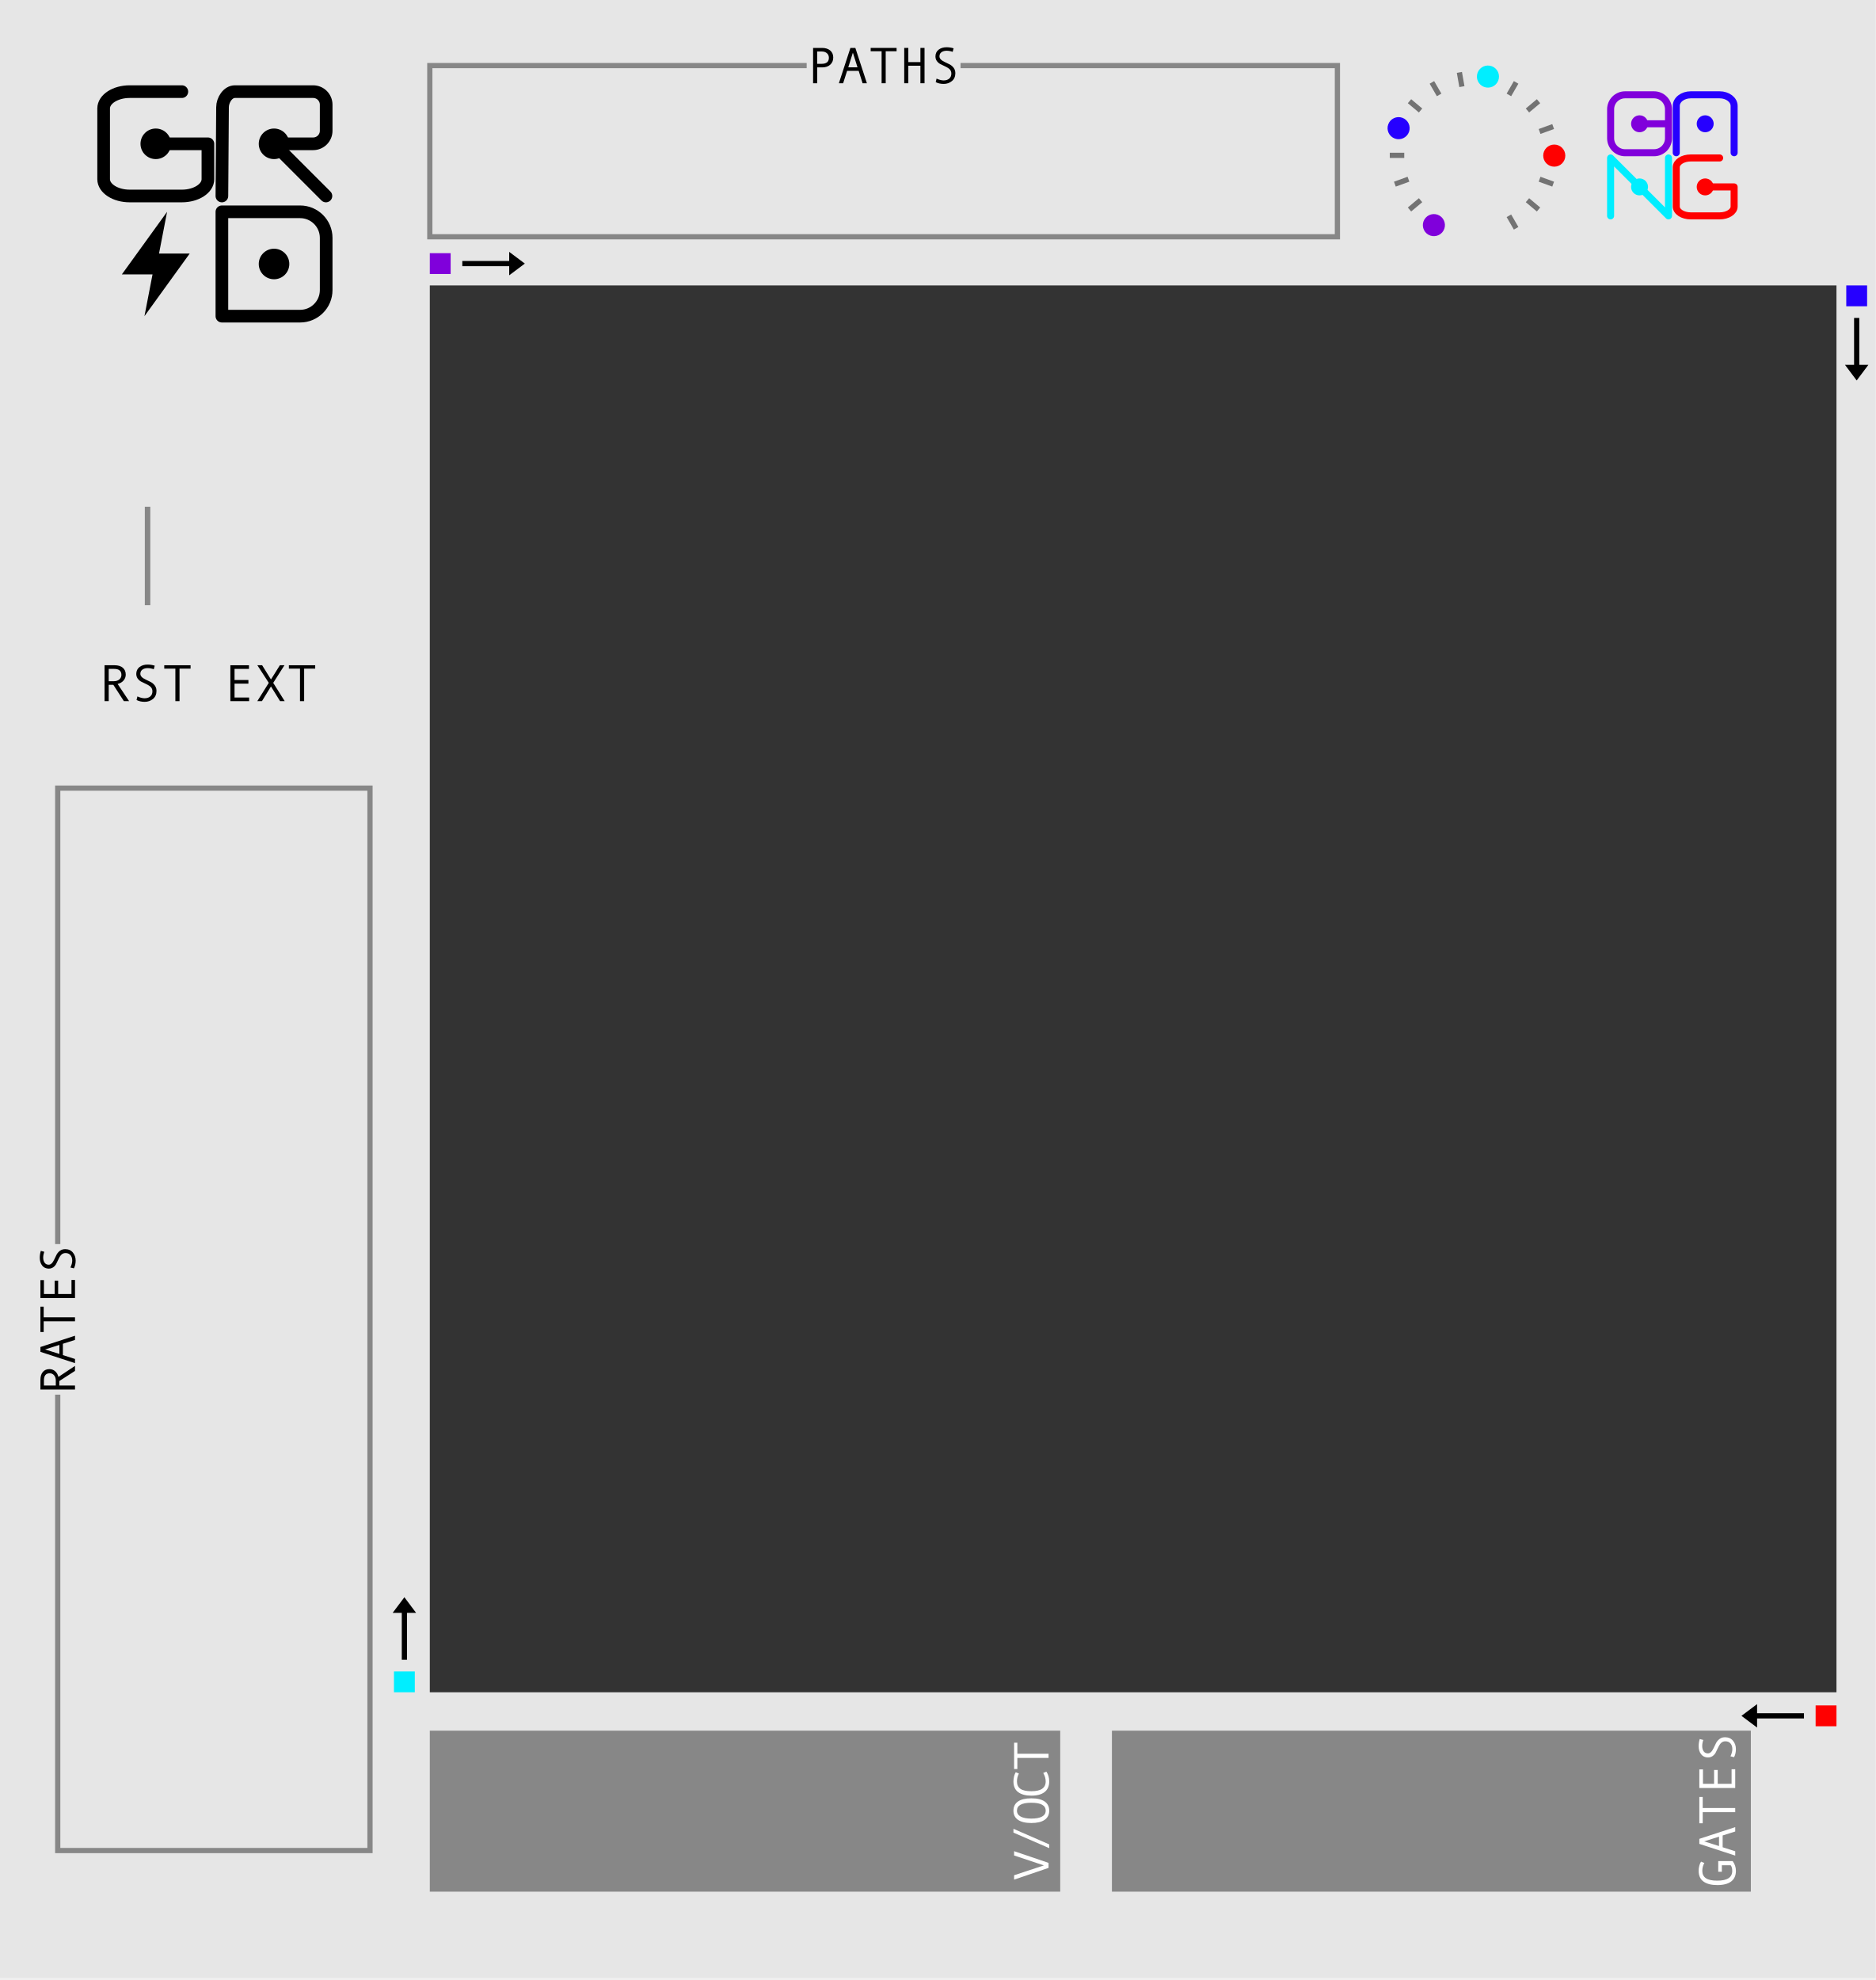
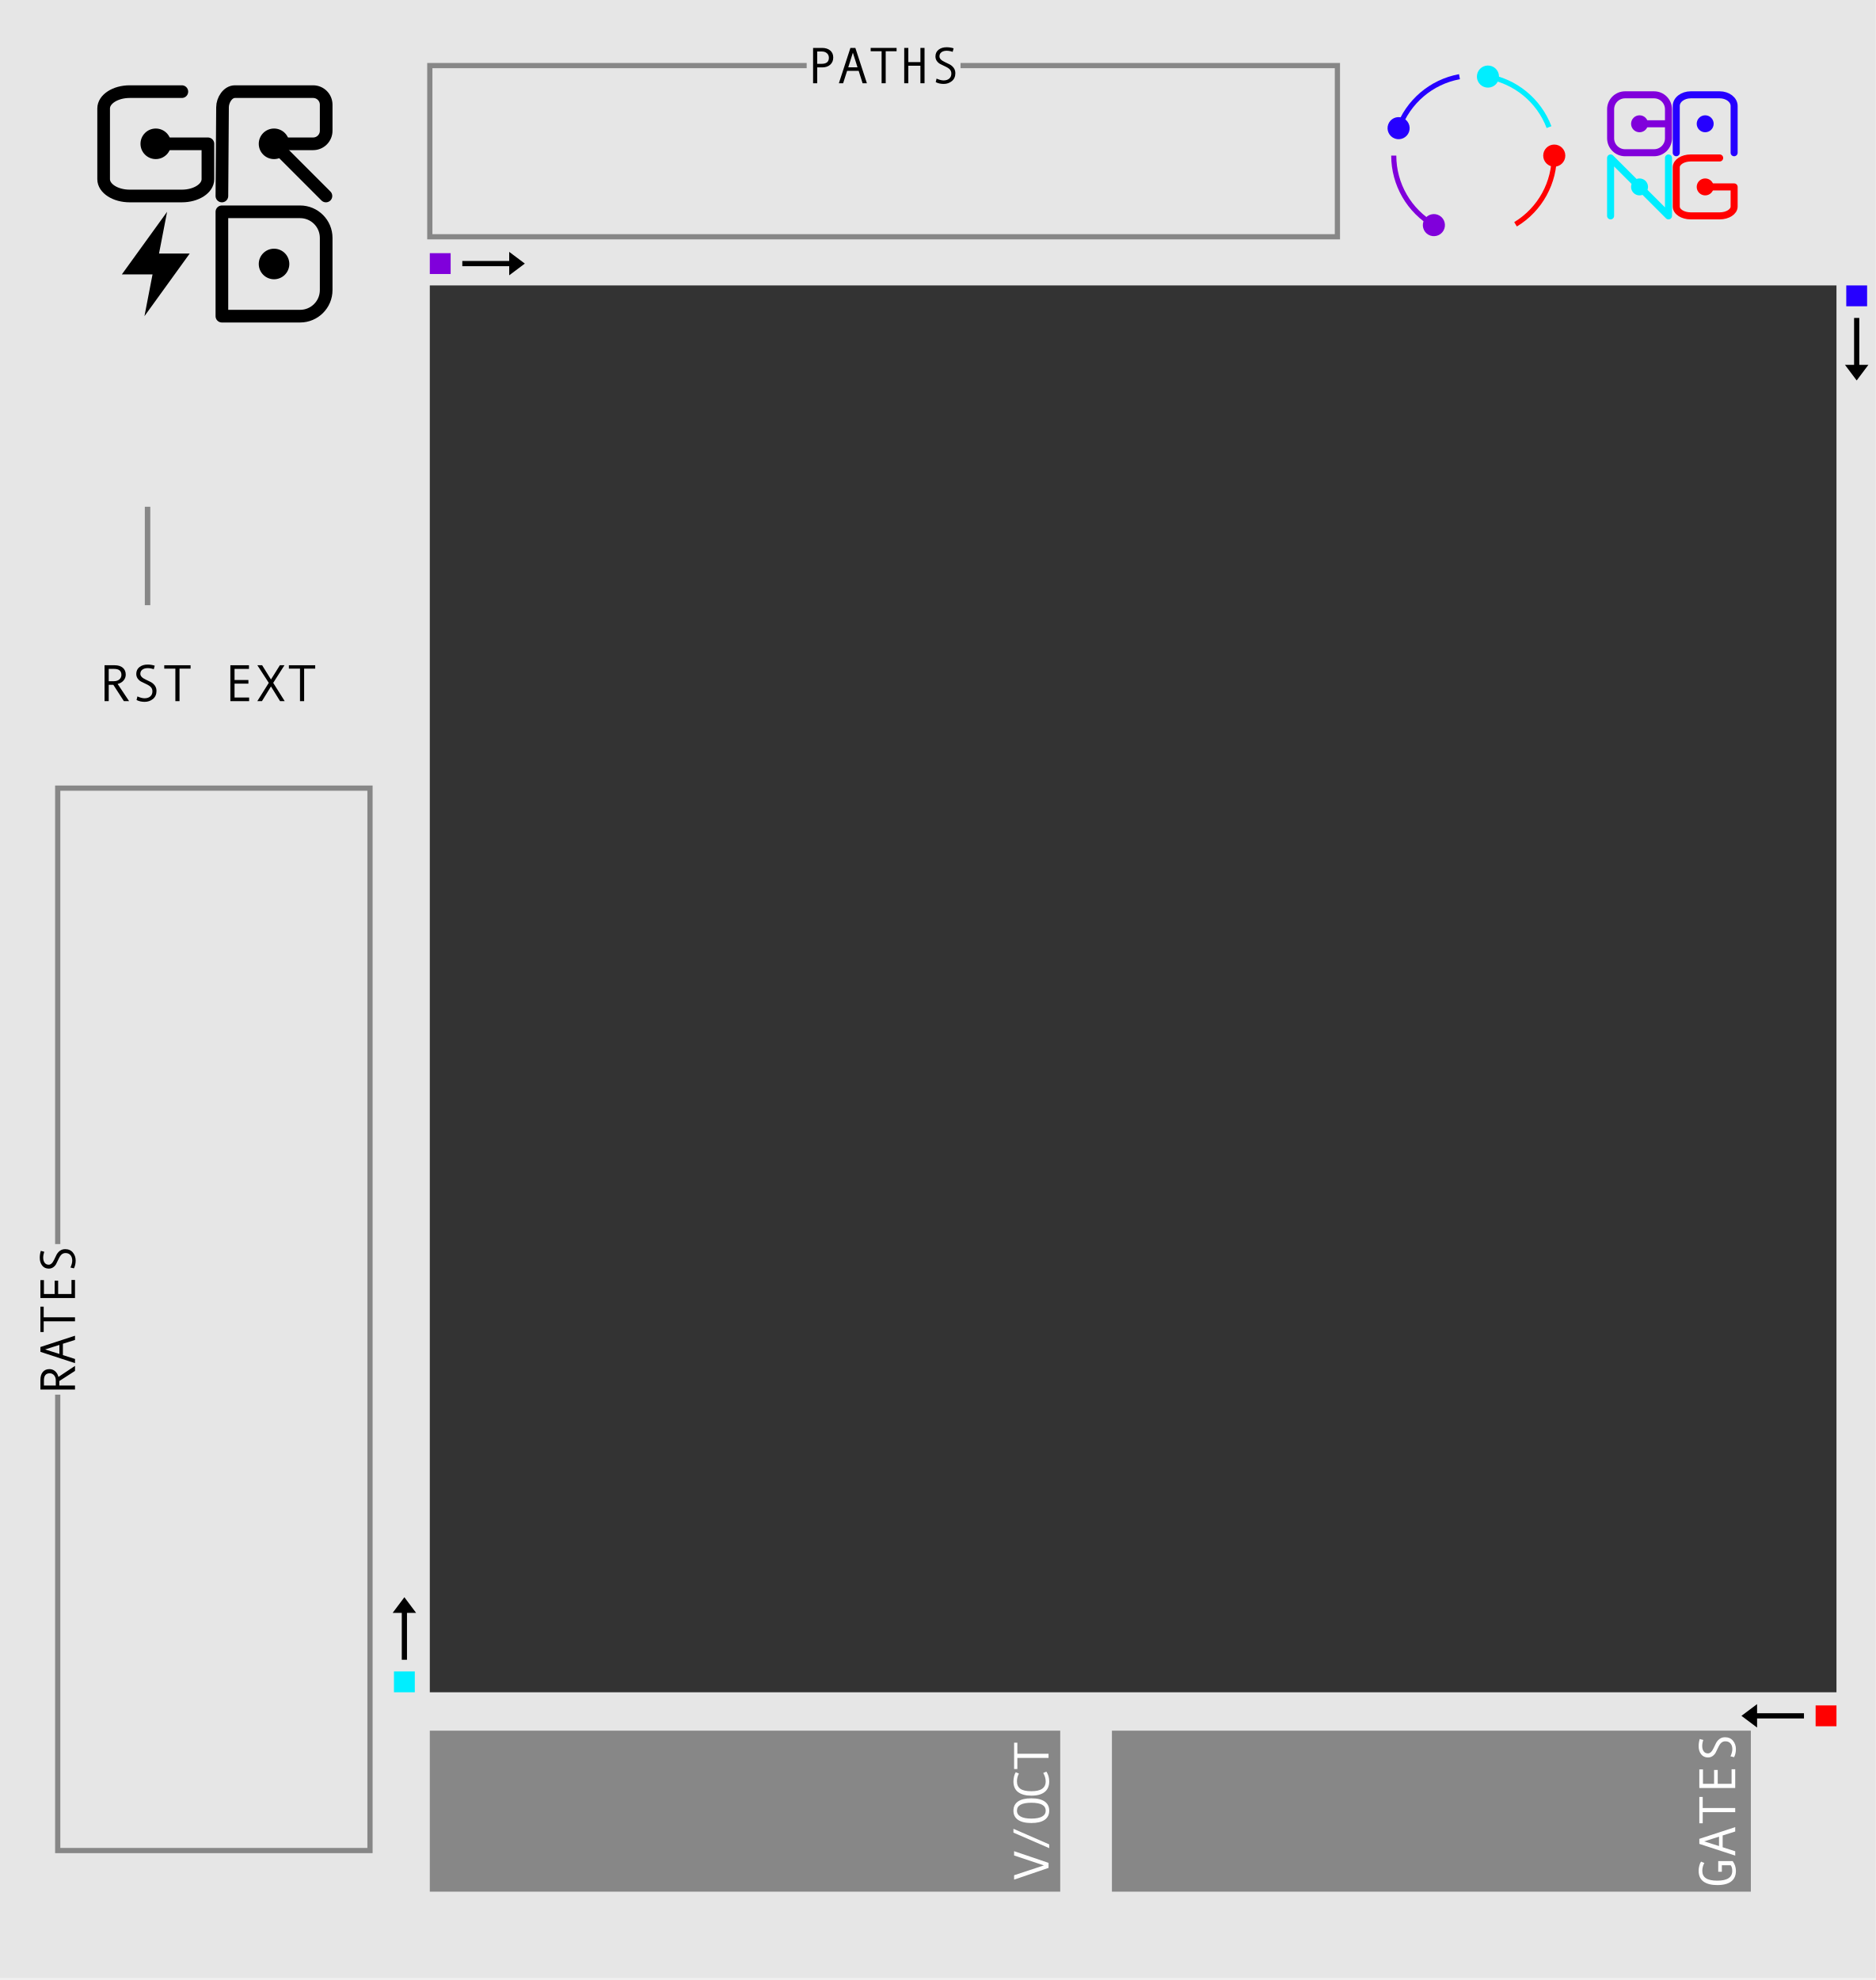
<svg xmlns="http://www.w3.org/2000/svg" width="100%" height="100%" viewBox="0 0 360 380" version="1.1" xml:space="preserve" style="fill-rule:evenodd;clip-rule:evenodd;stroke-miterlimit:36.5;">
  <rect id="StochSeqGrid" x="0" y="0" width="360" height="379.6" style="fill:none;" />
  <clipPath id="_clip1">
    <rect x="0" y="0" width="360" height="379.6" />
  </clipPath>
  <g clip-path="url(#_clip1)">
    <g id="Layer1">
      <rect id="background" x="0" y="0" width="360" height="380.662" style="fill:#e6e6e6;" />
      <rect id="rect" x="82.5" y="54.78" width="270" height="270" style="fill:#333;" />
      <path d="M28.324,97.257l0,18.887" style="fill:none;stroke:#282828;stroke-opacity:0.5;stroke-width:1.05px;" />
      <rect x="82.5" y="48.587" width="4" height="4" style="fill:#8000db;" />
      <path d="M75.619,320.78l0,4l4,-0l0,-4l-4,-0Z" style="fill:#0ef;" />
      <path d="M358.381,58.78l-0,-4l-4,-0l-0,4l4,-0Z" style="fill:#2600ff;" />
      <rect x="348.5" y="327.303" width="4" height="4" style="fill:#f00;" />
      <path d="M97.738,48.337l3,2.25l-3,2.25l0,-4.5Z" />
      <path d="M88.738,50.587l9.6,-0" style="fill:none;stroke:#000;stroke-width:1px;" />
      <path d="M75.369,309.541l2.25,-3l2.25,3l-4.5,0Z" />
      <path d="M77.619,318.541l0,-9.6" style="fill:none;stroke:#000;stroke-width:1px;" />
      <path d="M358.631,70.018l-2.25,3l-2.25,-3l4.5,-0Z" />
      <path d="M356.381,61.018l-0,9.6" style="fill:none;stroke:#000;stroke-width:1px;" />
      <path d="M337.262,331.553l-3,-2.25l3,-2.25l-0,4.5Z" />
      <path d="M346.262,329.303l-9.6,0" style="fill:none;stroke:#000;stroke-width:1px;" />
      <rect x="213.429" y="332.149" width="122.637" height="30.895" style="fill:#282828;fill-opacity:0.5;" />
      <rect x="82.5" y="332.149" width="121.005" height="30.895" style="fill:#282828;fill-opacity:0.5;" />
      <rect x="11.078" y="151.258" width="59.94" height="203.895" style="fill:none;stroke:#282828;stroke-opacity:0.5;stroke-width:1px;stroke-miterlimit:1.5;" />
      <rect x="82.5" y="12.587" width="174.207" height="32.854" style="fill:none;stroke:#282828;stroke-opacity:0.5;stroke-width:1px;stroke-miterlimit:1.5;" />
      <g id="grid">
        <g>
          <circle cx="52.6" cy="50.663" r="2.932" />
          <path d="M62.607,45.653c0,-2.761 -2.242,-5.003 -5.003,-5.003l-15.012,-0l0,20.027l15.012,-0c2.761,-0 5.003,-2.242 5.003,-5.004l0,-10.02Z" style="fill:none;stroke:#000;stroke-width:2.43px;stroke-linejoin:round;stroke-miterlimit:3;" />
        </g>
        <g>
          <circle cx="52.6" cy="27.6" r="2.932" />
          <path d="M52.553,27.6l10.007,10.014" style="fill:none;stroke:#000;stroke-width:2.43px;stroke-linecap:round;stroke-miterlimit:1.5;" />
          <path d="M52.553,27.6l7.551,0c1.382,0 2.503,-1.121 2.503,-2.503l0,-5.007c0,-1.381 -1.121,-2.503 -2.503,-2.503l-15.008,-0c-1.382,-0 -2.384,1.623 -2.384,3.005l-0.12,17.022" style="fill:none;stroke:#000;stroke-width:2.43px;stroke-linecap:round;stroke-linejoin:round;stroke-miterlimit:3;" />
        </g>
        <g>
          <circle cx="29.9" cy="27.6" r="2.932" />
          <path d="M34.904,17.587l-10.008,-0c-2.761,-0 -5.003,1.445 -5.003,3.225l-0,13.577c-0,1.78 2.242,3.225 5.003,3.225l10.008,-0c2.762,-0 5.004,-1.445 5.004,-3.225l-0,-6.789l-10.008,0" style="fill:none;stroke:#000;stroke-width:2.43px;stroke-linecap:round;stroke-linejoin:round;stroke-miterlimit:3;" />
        </g>
        <path d="M30.523,48.661l5.89,-0l-8.684,12.016l1.548,-8.011l-5.89,-0l8.684,-12.016l-1.548,8.011Z" />
      </g>
      <g id="logo">
        <g>
          <circle cx="314.704" cy="23.755" r="1.627" style="fill:#8000db;" />
          <path d="M314.704,23.755l5.554,0" style="fill:none;stroke:#8000db;stroke-width:1.35px;stroke-miterlimit:1.5;" />
          <path d="M320.258,20.975c0,-1.533 -1.244,-2.777 -2.777,-2.777l-5.554,-0c-1.532,-0 -2.777,1.244 -2.777,2.777l0,5.561c0,1.532 1.245,2.776 2.777,2.776l5.554,0c1.533,0 2.777,-1.244 2.777,-2.776l0,-5.561Z" style="fill:none;stroke:#8000db;stroke-width:1.35px;stroke-linejoin:round;stroke-miterlimit:3;" />
        </g>
        <g>
          <circle cx="327.302" cy="35.872" r="1.627" style="fill:#f00;" />
          <path d="M330.079,30.315l-5.554,0c-1.532,0 -2.777,0.802 -2.777,1.79l0,7.535c0,0.988 1.245,1.79 2.777,1.79l5.554,-0c1.533,-0 2.777,-0.802 2.777,-1.79l0,-3.768l-5.554,0" style="fill:none;stroke:#f00;stroke-width:1.35px;stroke-linecap:round;stroke-linejoin:round;stroke-miterlimit:3;" />
        </g>
        <g>
          <circle cx="327.302" cy="23.755" r="1.627" style="fill:#2600ff;" />
          <path d="M332.856,29.312l0,-8.981c0,-1.177 -1.244,-2.133 -2.777,-2.133l-5.554,-0c-1.532,-0 -2.777,0.956 -2.777,2.133l0,8.981" style="fill:none;stroke:#2600ff;stroke-width:1.35px;stroke-linecap:round;stroke-linejoin:round;stroke-miterlimit:3;" />
        </g>
        <g>
          <circle cx="314.701" cy="35.872" r="1.627" style="fill:#0ef;" />
          <path d="M309.144,41.43l-0,-11.115l11.114,11.115l0,-11.115" style="fill:none;stroke:#0ef;stroke-width:1.35px;stroke-linecap:round;stroke-linejoin:round;stroke-miterlimit:1.5;" />
        </g>
      </g>
      <g>
        <path d="M194.652,355.276l6.611,2.246l0,0.962l-6.611,2.251l-0,-0.84l5.721,-1.889l-5.721,-1.9l-0,-0.83Z" style="fill:#fff;fill-rule:nonzero;" />
        <path d="M194.525,350.982l6.865,2.993l-0,0.718l-6.865,-2.978l0,-0.733Z" style="fill:#fff;fill-rule:nonzero;" />
        <path d="M194.525,347.504c0,-0.772 0.293,-1.36 0.879,-1.766c0.585,-0.405 1.437,-0.607 2.556,-0.607c1.112,-0 1.961,0.201 2.549,0.605c0.587,0.404 0.881,0.993 0.881,1.768c-0,0.768 -0.293,1.355 -0.879,1.76c-0.586,0.405 -1.436,0.608 -2.551,0.608c-1.115,-0 -1.967,-0.202 -2.554,-0.606c-0.587,-0.403 -0.881,-0.991 -0.881,-1.762Zm6.19,-0c-0,-1.016 -0.919,-1.524 -2.755,-1.524c-1.84,0 -2.76,0.508 -2.76,1.524c-0,0.494 0.238,0.871 0.714,1.13c0.477,0.259 1.159,0.388 2.046,0.388c0.896,0 1.58,-0.128 2.05,-0.386c0.47,-0.257 0.705,-0.634 0.705,-1.132Z" style="fill:#fff;fill-rule:nonzero;" />
        <path d="M200.851,340.011c0.359,0.541 0.539,1.167 0.539,1.88c-0,0.892 -0.294,1.57 -0.881,2.034c-0.588,0.464 -1.437,0.696 -2.549,0.696c-1.075,-0 -1.916,-0.225 -2.524,-0.674c-0.607,-0.449 -0.911,-1.134 -0.911,-2.056c0,-0.332 0.041,-0.66 0.122,-0.986c0.081,-0.326 0.189,-0.588 0.323,-0.786l0.605,0.264c-0.25,0.459 -0.375,0.961 -0.375,1.508c-0,0.635 0.221,1.107 0.663,1.416c0.442,0.31 1.141,0.464 2.097,0.464c1.836,0 2.755,-0.626 2.755,-1.88c-0,-0.53 -0.156,-1.074 -0.469,-1.631l0.605,-0.249Z" style="fill:#fff;fill-rule:nonzero;" />
        <path d="M195.275,334.458l-0,2.124l5.988,-0l0,0.796l-5.988,-0l-0,2.133l-0.623,0l-0,-5.053l0.623,-0Z" style="fill:#fff;fill-rule:nonzero;" />
      </g>
      <g>
        <path d="M47.817,134.564l-3.599,0l0,-6.89l3.57,0l-0,0.699l-2.769,-0l-0,2.133l2.661,0l0,0.699l-2.661,-0l-0,2.661l2.798,-0l-0,0.698Z" style="fill-rule:nonzero;" />
        <path d="M54.648,134.564l-0.889,0l-1.748,-2.822l-1.733,2.822l-0.889,0l2.202,-3.511l-2.192,-3.379l0.918,0l1.694,2.73l1.709,-2.73l0.879,0l-2.158,3.379l2.207,3.511Z" style="fill-rule:nonzero;" />
        <path d="M60.502,128.324l-2.124,-0l0,6.24l-0.796,0l0,-6.24l-2.133,-0l-0,-0.65l5.053,0l0,0.65Z" style="fill-rule:nonzero;" />
      </g>
      <g>
        <path d="M24.78,134.564l-1.001,0l-2.022,-3.13l-0.889,0l0,3.13l-0.8,0l-0,-6.89l1.948,0c0.654,0 1.171,0.159 1.55,0.477c0.379,0.317 0.569,0.759 0.569,1.325c-0,0.42 -0.138,0.794 -0.415,1.121c-0.277,0.327 -0.658,0.549 -1.143,0.666l2.203,3.301Zm-3.912,-3.828l1.011,-0c0.423,-0 0.767,-0.115 1.03,-0.344c0.264,-0.23 0.396,-0.519 0.396,-0.867c-0,-0.768 -0.469,-1.152 -1.406,-1.152l-1.031,-0l0,2.363Z" style="fill-rule:nonzero;" />
        <path d="M29.516,128.436c-0.41,-0.14 -0.799,-0.21 -1.167,-0.21c-0.417,0 -0.756,0.095 -1.018,0.286c-0.262,0.19 -0.393,0.461 -0.393,0.813c-0,0.416 0.343,0.783 1.03,1.098c0.508,0.235 0.844,0.398 1.008,0.489c0.165,0.091 0.332,0.216 0.501,0.376c0.169,0.159 0.305,0.347 0.407,0.564c0.103,0.216 0.154,0.459 0.154,0.73c0,0.67 -0.225,1.19 -0.676,1.56c-0.451,0.369 -0.982,0.554 -1.594,0.554c-0.593,-0 -1.112,-0.117 -1.558,-0.352l0.166,-0.688c0.524,0.238 0.982,0.356 1.372,0.356c0.456,0 0.821,-0.118 1.096,-0.354c0.276,-0.236 0.413,-0.56 0.413,-0.974c0,-0.306 -0.089,-0.565 -0.269,-0.779c-0.179,-0.213 -0.509,-0.43 -0.991,-0.651c-0.495,-0.228 -0.814,-0.384 -0.959,-0.467c-0.145,-0.083 -0.289,-0.198 -0.432,-0.344c-0.144,-0.146 -0.254,-0.311 -0.332,-0.493c-0.078,-0.182 -0.118,-0.381 -0.118,-0.596c0,-0.57 0.206,-1.014 0.616,-1.333c0.41,-0.319 0.929,-0.478 1.557,-0.478c0.459,-0 0.915,0.07 1.368,0.21l-0.181,0.683Z" style="fill-rule:nonzero;" />
        <path d="M36.581,128.324l-2.124,-0l0,6.24l-0.796,0l0,-6.24l-2.133,-0l-0,-0.65l5.053,0l0,0.65Z" style="fill-rule:nonzero;" />
      </g>
      <g>
        <path d="M332.578,357.184c0.414,0.563 0.62,1.186 0.62,1.87c0,0.895 -0.303,1.574 -0.91,2.036c-0.608,0.462 -1.495,0.693 -2.664,0.693c-1.13,0 -2.008,-0.223 -2.637,-0.671c-0.628,-0.448 -0.942,-1.134 -0.942,-2.058c-0,-0.332 0.042,-0.661 0.127,-0.986c0.084,-0.326 0.197,-0.588 0.337,-0.787l0.63,0.264c-0.261,0.459 -0.391,0.962 -0.391,1.509c0,0.631 0.231,1.103 0.693,1.413c0.463,0.311 1.19,0.467 2.183,0.467c1.914,-0 2.871,-0.627 2.871,-1.88c0,-0.472 -0.099,-0.829 -0.298,-1.069l-1.699,-0l0,1.24l-0.693,-0l-0,-2.041l2.773,-0Z" style="fill:#fff;fill-rule:nonzero;" />
        <path d="M333.066,350.66l0,0.84l-2.412,0.762l0,2.261l2.412,0.771l0,0.83l-6.889,-2.251l-0,-0.962l6.889,-2.251Zm-3.11,1.831l-2.852,0.904l2.852,0.898l0,-1.802Z" style="fill:#fff;fill-rule:nonzero;" />
        <path d="M326.826,344.869l0,2.124l6.24,0l0,0.796l-6.24,0l0,2.134l-0.649,0l-0,-5.054l0.649,0Z" style="fill:#fff;fill-rule:nonzero;" />
        <path d="M333.066,339.552l0,3.599l-6.889,-0l-0,-3.57l0.698,0l-0,2.769l2.134,-0l-0,-2.661l0.698,-0l0,2.661l2.661,-0l0,-2.798l0.698,-0Z" style="fill:#fff;fill-rule:nonzero;" />
        <path d="M326.938,333.932c-0.14,0.41 -0.209,0.799 -0.209,1.167c-0,0.417 0.095,0.756 0.285,1.018c0.191,0.262 0.462,0.393 0.813,0.393c0.417,-0 0.783,-0.343 1.099,-1.03c0.234,-0.508 0.397,-0.844 0.488,-1.009c0.091,-0.164 0.217,-0.331 0.376,-0.5c0.16,-0.169 0.348,-0.305 0.564,-0.408c0.216,-0.102 0.46,-0.154 0.73,-0.154c0.671,0 1.191,0.226 1.56,0.677c0.369,0.45 0.554,0.982 0.554,1.594c0,0.592 -0.117,1.112 -0.351,1.558l-0.689,-0.167c0.238,-0.524 0.357,-0.981 0.357,-1.372c-0,-0.455 -0.118,-0.821 -0.354,-1.096c-0.236,-0.275 -0.561,-0.412 -0.974,-0.412c-0.306,-0 -0.566,0.089 -0.779,0.268c-0.214,0.179 -0.431,0.51 -0.652,0.991c-0.228,0.495 -0.383,0.815 -0.466,0.96c-0.083,0.145 -0.198,0.289 -0.345,0.432c-0.146,0.143 -0.311,0.254 -0.493,0.332c-0.182,0.078 -0.381,0.117 -0.596,0.117c-0.569,0 -1.014,-0.205 -1.333,-0.615c-0.319,-0.41 -0.478,-0.929 -0.478,-1.558c-0,-0.459 0.07,-0.914 0.21,-1.367l0.683,0.181Z" style="fill:#fff;fill-rule:nonzero;" />
      </g>
      <g>
        <path d="M5.658,267.66l0,-28.899l10.835,0l0,28.899l-10.835,-0Z" style="fill:#e6e6e6;fill-rule:nonzero;" />
        <path d="M14.396,262.139l-0,0.964l-3.015,1.947l0,0.856l3.015,-0l-0,0.771l-6.636,0l0,-1.876c0,-0.631 0.153,-1.128 0.459,-1.494c0.305,-0.365 0.731,-0.547 1.277,-0.547c0.404,-0 0.764,0.133 1.079,0.399c0.315,0.267 0.529,0.634 0.642,1.101l3.179,-2.121Zm-3.687,3.767l-0,-0.974c-0,-0.407 -0.111,-0.738 -0.332,-0.992c-0.221,-0.254 -0.499,-0.381 -0.834,-0.381c-0.74,0 -1.11,0.452 -1.11,1.354l-0,0.993l2.276,-0Z" style="fill-rule:nonzero;" />
        <path d="M14.396,256.35l-0,0.808l-2.323,0.734l-0,2.178l2.323,0.743l-0,0.799l-6.636,-2.168l0,-0.926l6.636,-2.168Zm-2.996,1.763l-2.746,0.87l2.746,0.866l0,-1.736Z" style="fill-rule:nonzero;" />
        <path d="M8.386,250.772l-0,2.046l6.01,-0l-0,0.766l-6.01,0l-0,2.055l-0.626,0l0,-4.867l0.626,0Z" style="fill-rule:nonzero;" />
        <path d="M14.396,245.651l-0,3.466l-6.636,-0l0,-3.438l0.673,-0l-0,2.666l2.055,0l-0,-2.563l0.672,0l0,2.563l2.563,0l0,-2.694l0.673,-0Z" style="fill-rule:nonzero;" />
        <path d="M8.494,240.238c-0.135,0.395 -0.202,0.769 -0.202,1.124c-0,0.401 0.091,0.728 0.275,0.98c0.183,0.253 0.444,0.379 0.783,0.379c0.401,-0 0.754,-0.331 1.058,-0.992c0.226,-0.49 0.382,-0.813 0.47,-0.972c0.088,-0.158 0.209,-0.319 0.362,-0.482c0.154,-0.163 0.335,-0.294 0.544,-0.392c0.208,-0.099 0.442,-0.148 0.703,-0.148c0.645,-0 1.146,0.217 1.502,0.651c0.356,0.434 0.534,0.946 0.534,1.535c-0,0.571 -0.113,1.071 -0.339,1.501l-0.663,-0.16c0.229,-0.505 0.344,-0.946 0.344,-1.322c-0,-0.439 -0.114,-0.791 -0.341,-1.056c-0.228,-0.265 -0.54,-0.397 -0.939,-0.397c-0.294,-0 -0.544,0.086 -0.75,0.259c-0.205,0.172 -0.414,0.49 -0.628,0.954c-0.219,0.477 -0.369,0.785 -0.449,0.924c-0.08,0.14 -0.19,0.279 -0.331,0.417c-0.141,0.138 -0.3,0.244 -0.475,0.319c-0.176,0.076 -0.367,0.113 -0.574,0.113c-0.549,0 -0.977,-0.197 -1.284,-0.592c-0.307,-0.395 -0.461,-0.895 -0.461,-1.501c0,-0.442 0.068,-0.88 0.203,-1.316l0.658,0.174Z" style="fill-rule:nonzero;" />
      </g>
      <g>
        <rect x="154.837" y="7.048" width="29.532" height="11.073" style="fill:#e6e6e6;fill-rule:nonzero;" />
        <path d="M156.068,9.196l1.72,0c0.651,0 1.171,0.164 1.562,0.49c0.391,0.327 0.586,0.777 0.586,1.351c0,0.577 -0.194,1.037 -0.583,1.382c-0.39,0.344 -0.9,0.516 -1.531,0.516l-0.966,0l-0,3.042l-0.788,0l-0,-6.781Zm0.788,3.052l0.855,0c0.926,0 1.389,-0.388 1.389,-1.163c0,-0.359 -0.125,-0.649 -0.377,-0.87c-0.251,-0.221 -0.576,-0.331 -0.973,-0.331l-0.894,-0l-0,2.364Z" style="fill-rule:nonzero;" />
        <path d="M166.396,15.977l-0.827,0l-0.75,-2.374l-2.225,0l-0.759,2.374l-0.817,0l2.215,-6.781l0.947,0l2.216,6.781Zm-1.803,-3.061l-0.889,-2.807l-0.884,2.807l1.773,0Z" style="fill-rule:nonzero;" />
        <path d="M172.095,9.835l-2.09,0l-0,6.142l-0.784,0l0,-6.142l-2.1,0l0,-0.639l4.974,0l0,0.639Z" style="fill-rule:nonzero;" />
        <path d="M177.459,15.977l-0.789,0l0,-3.364l-2.321,0l0,3.364l-0.788,0l0,-6.781l0.788,0l0,2.725l2.321,0l0,-2.725l0.789,0l-0,6.781Z" style="fill-rule:nonzero;" />
        <path d="M182.86,9.946c-0.403,-0.138 -0.786,-0.207 -1.148,-0.207c-0.41,0 -0.744,0.094 -1.002,0.281c-0.258,0.188 -0.387,0.455 -0.387,0.801c-0,0.41 0.338,0.77 1.014,1.081c0.5,0.231 0.83,0.391 0.992,0.481c0.162,0.089 0.326,0.213 0.493,0.37c0.166,0.157 0.3,0.342 0.401,0.555c0.101,0.213 0.152,0.452 0.152,0.718c-0,0.66 -0.222,1.172 -0.666,1.536c-0.444,0.363 -0.967,0.545 -1.569,0.545c-0.583,0 -1.094,-0.115 -1.533,-0.346l0.163,-0.678c0.516,0.234 0.966,0.351 1.351,0.351c0.448,0 0.808,-0.116 1.079,-0.348c0.27,-0.232 0.406,-0.552 0.406,-0.959c-0,-0.301 -0.088,-0.557 -0.265,-0.766c-0.176,-0.21 -0.501,-0.424 -0.975,-0.642c-0.487,-0.224 -0.802,-0.377 -0.945,-0.459c-0.142,-0.082 -0.284,-0.195 -0.425,-0.339c-0.141,-0.144 -0.25,-0.306 -0.327,-0.485c-0.077,-0.18 -0.115,-0.375 -0.115,-0.586c-0,-0.561 0.202,-0.999 0.605,-1.312c0.404,-0.314 0.915,-0.471 1.534,-0.471c0.451,-0 0.9,0.068 1.345,0.206l-0.178,0.673Z" style="fill-rule:nonzero;" />
      </g>
      <path d="M276.287,41.369c1.014,0.585 1.362,1.884 0.777,2.897c-0.586,1.014 -1.884,1.362 -2.898,0.777c-1.013,-0.586 -1.361,-1.884 -0.776,-2.898c0.585,-1.013 1.884,-1.361 2.897,-0.776Z" style="fill:#8000db;" />
      <path d="M270.447,25.323c-0.4,1.1 -1.618,1.668 -2.718,1.268c-1.1,-0.401 -1.669,-1.619 -1.268,-2.719c0.4,-1.1 1.618,-1.668 2.718,-1.268c1.1,0.401 1.668,1.619 1.268,2.719Z" style="fill:#2600ff;" />
      <path d="M285.235,16.785c-1.153,-0.203 -1.924,-1.304 -1.72,-2.457c0.203,-1.153 1.304,-1.924 2.457,-1.72c1.153,0.203 1.924,1.304 1.72,2.457c-0.203,1.152 -1.304,1.923 -2.457,1.72Z" style="fill:#0ef;" />
      <path d="M296.211,29.866c0,-1.171 0.951,-2.121 2.121,-2.121c1.171,-0 2.121,0.95 2.121,2.121c0,1.171 -0.95,2.121 -2.121,2.121c-1.17,-0 -2.121,-0.95 -2.121,-2.121Z" style="fill:#f00;" />
-       <path d="M272.67,38.422l-2.125,1.783" style="fill:none;stroke:#000;stroke-opacity:0.5;stroke-width:1px;" />
-       <path d="M270.344,34.394l-2.606,0.949" style="fill:none;stroke:#000;stroke-opacity:0.5;stroke-width:1px;" />
-       <path d="M269.537,29.814l-2.774,-0" style="fill:none;stroke:#000;stroke-opacity:0.5;stroke-width:1px;" />
-       <path d="M272.67,21.205l-2.125,-1.782" style="fill:none;stroke:#000;stroke-opacity:0.5;stroke-width:1px;" />
-       <path d="M276.233,18.216l-1.387,-2.402" style="fill:none;stroke:#000;stroke-opacity:0.5;stroke-width:1px;" />
-       <path d="M280.603,16.625l-0.481,-2.731" style="fill:none;stroke:#000;stroke-opacity:0.5;stroke-width:1px;" />
-       <path d="M289.625,18.216l1.386,-2.402" style="fill:none;stroke:#000;stroke-opacity:0.5;stroke-width:1px;" />
-       <path d="M293.188,21.205l2.124,-1.782" style="fill:none;stroke:#000;stroke-opacity:0.5;stroke-width:1px;" />
-       <path d="M295.513,25.233l2.606,-0.948" style="fill:none;stroke:#000;stroke-opacity:0.5;stroke-width:1px;" />
-       <path d="M295.513,34.394l2.606,0.949" style="fill:none;stroke:#000;stroke-opacity:0.5;stroke-width:1px;" />
-       <path d="M293.188,38.422l2.124,1.783" style="fill:none;stroke:#000;stroke-opacity:0.5;stroke-width:1px;" />
-       <path d="M289.625,41.412l1.386,2.401" style="fill:none;stroke:#000;stroke-opacity:0.5;stroke-width:1px;" />
+       <path d="M267.525,29.866c0,5.514 2.947,10.607 7.727,13.355c-4.78,-2.748 -7.727,-7.841 -7.727,-13.355Z" style="fill:none;stroke:#8000db;stroke-width:0.98px;" />
+       <path d="M280.138,14.717c-5.422,0.999 -9.897,4.82 -11.734,10.019c1.837,-5.199 6.312,-9.02 11.734,-10.019Z" style="fill:none;stroke:#2600ff;stroke-width:0.98px;" />
+       <path d="M297.328,24.396c-1.958,-5.154 -6.521,-8.869 -11.966,-9.74c5.445,0.871 10.008,4.586 11.966,9.74Z" style="fill:none;stroke:#0ef;stroke-width:0.98px;" />
+       <path d="M290.9,43.047c4.718,-2.854 7.551,-8.011 7.429,-13.523c0.122,5.512 -2.711,10.669 -7.429,13.523Z" style="fill:none;stroke:#f00;stroke-width:0.98px;" />
    </g>
  </g>
</svg>
